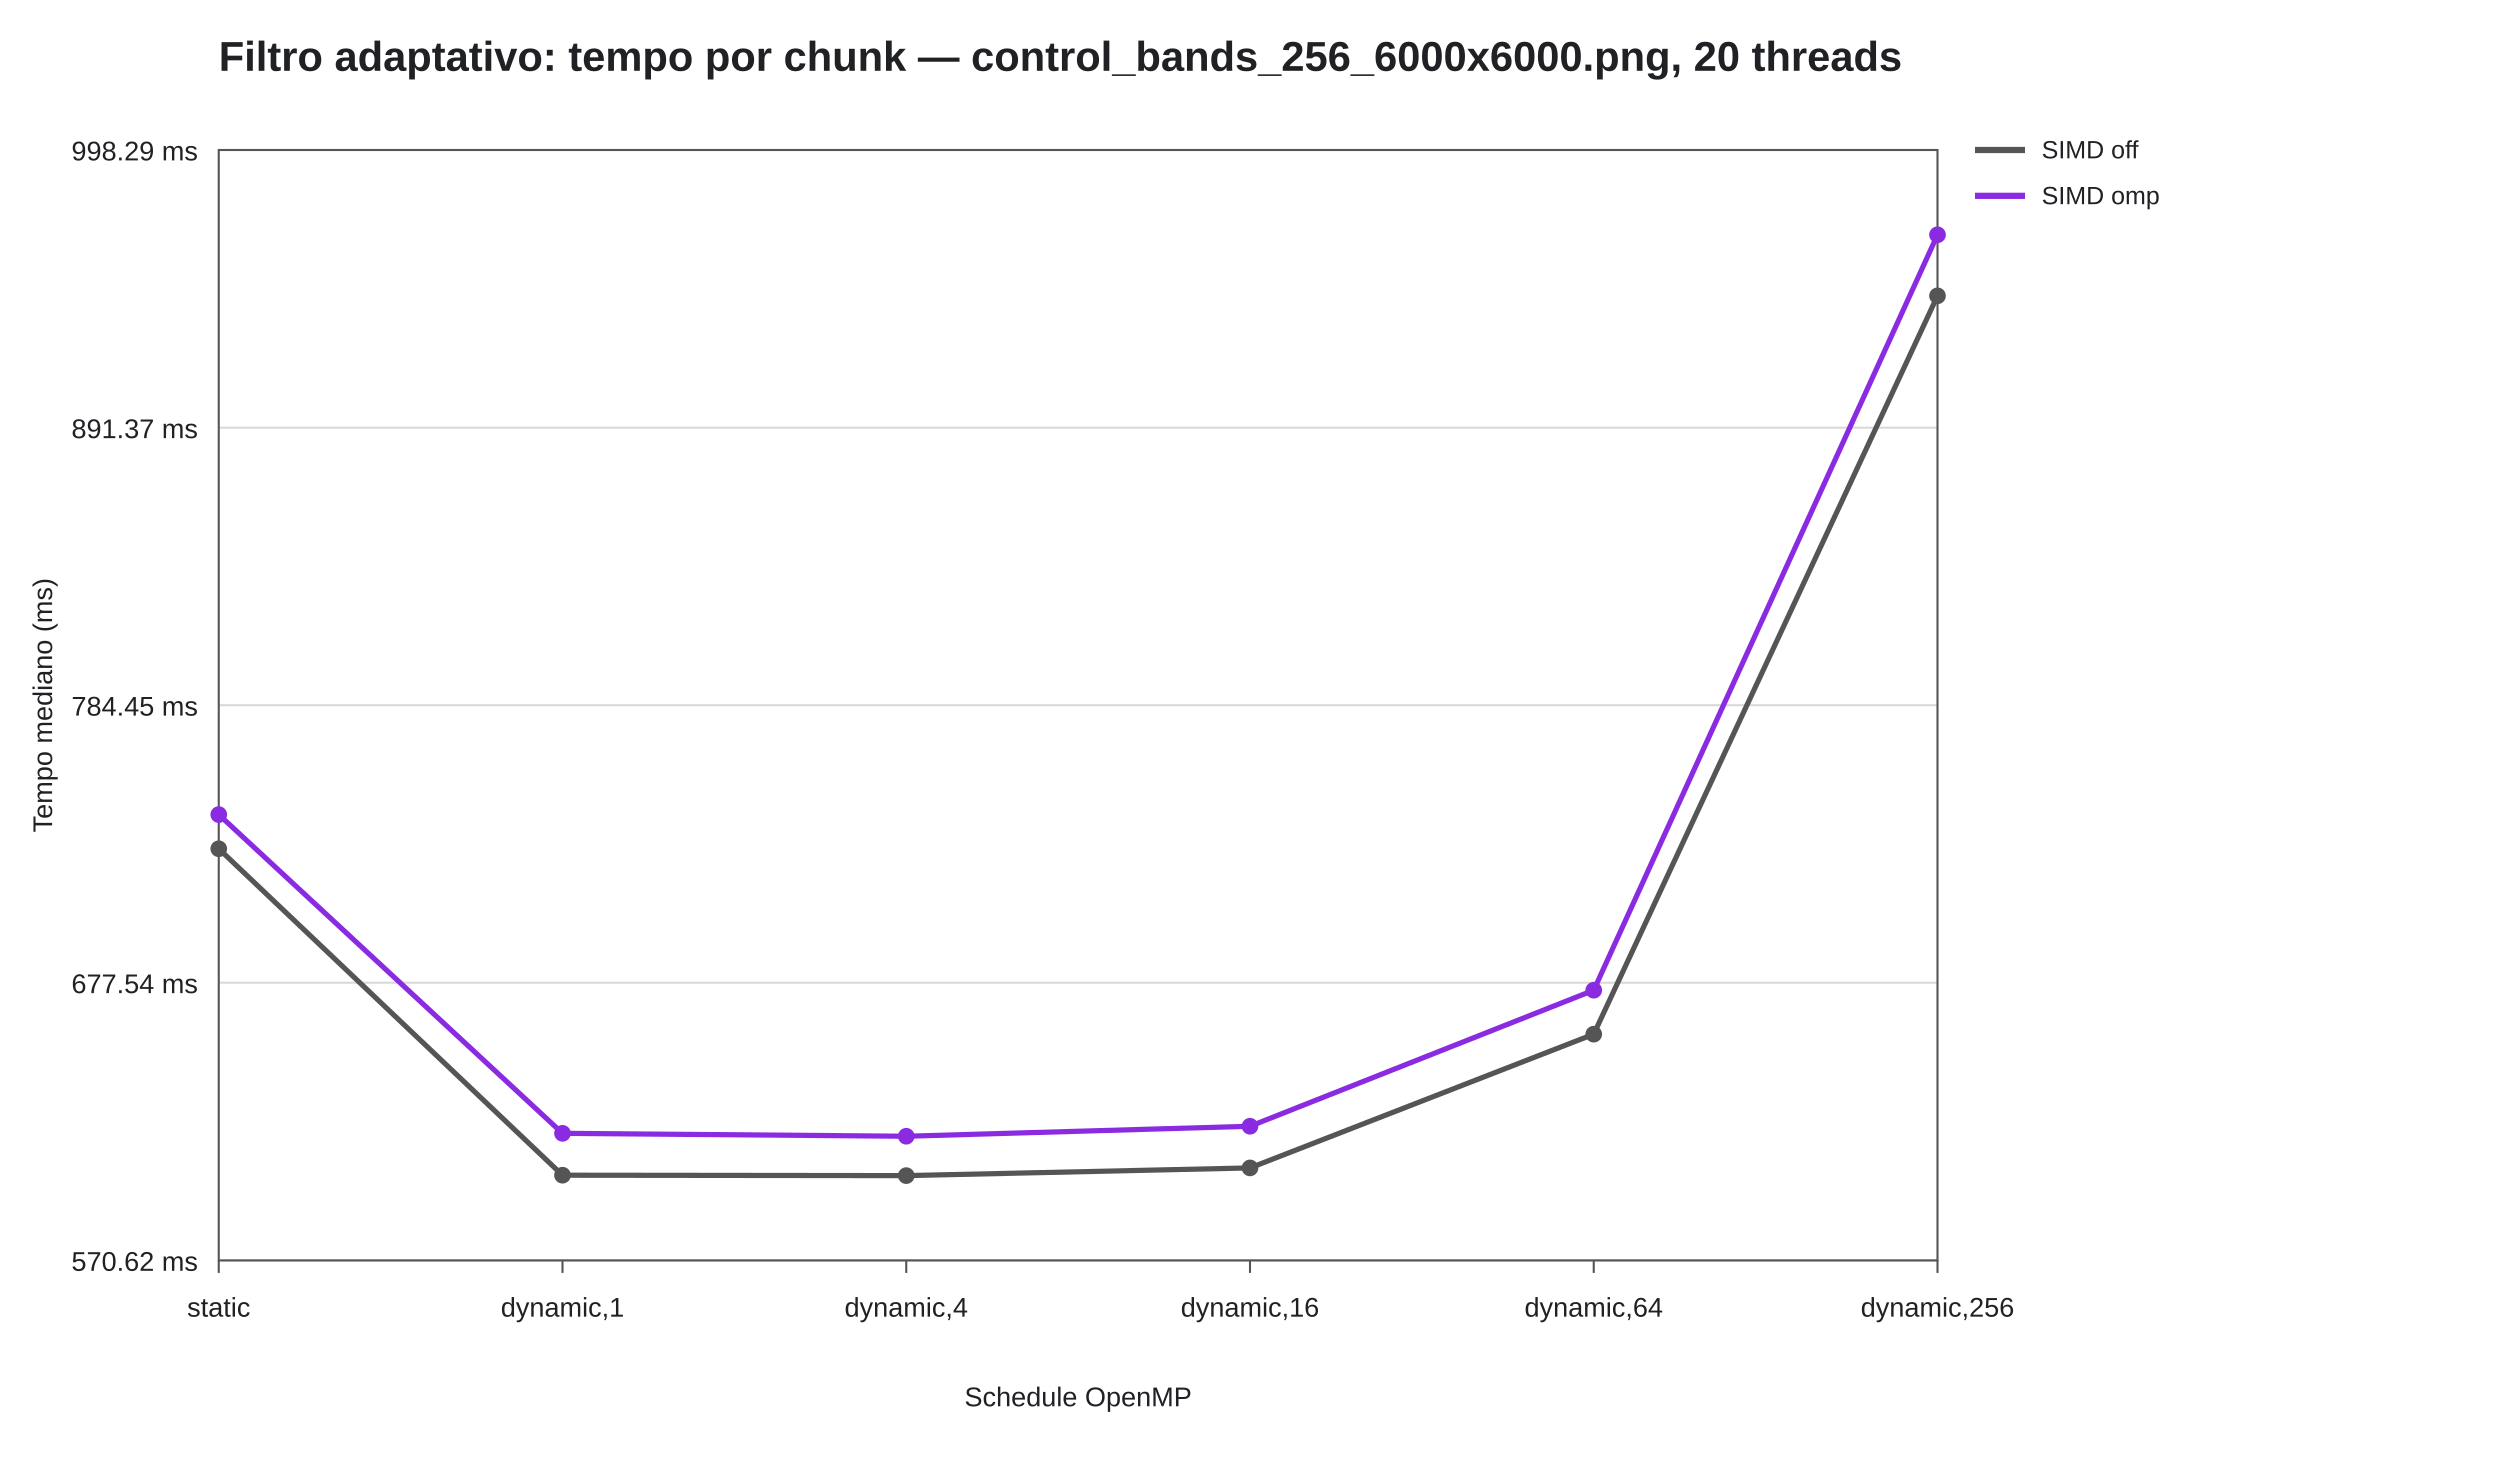
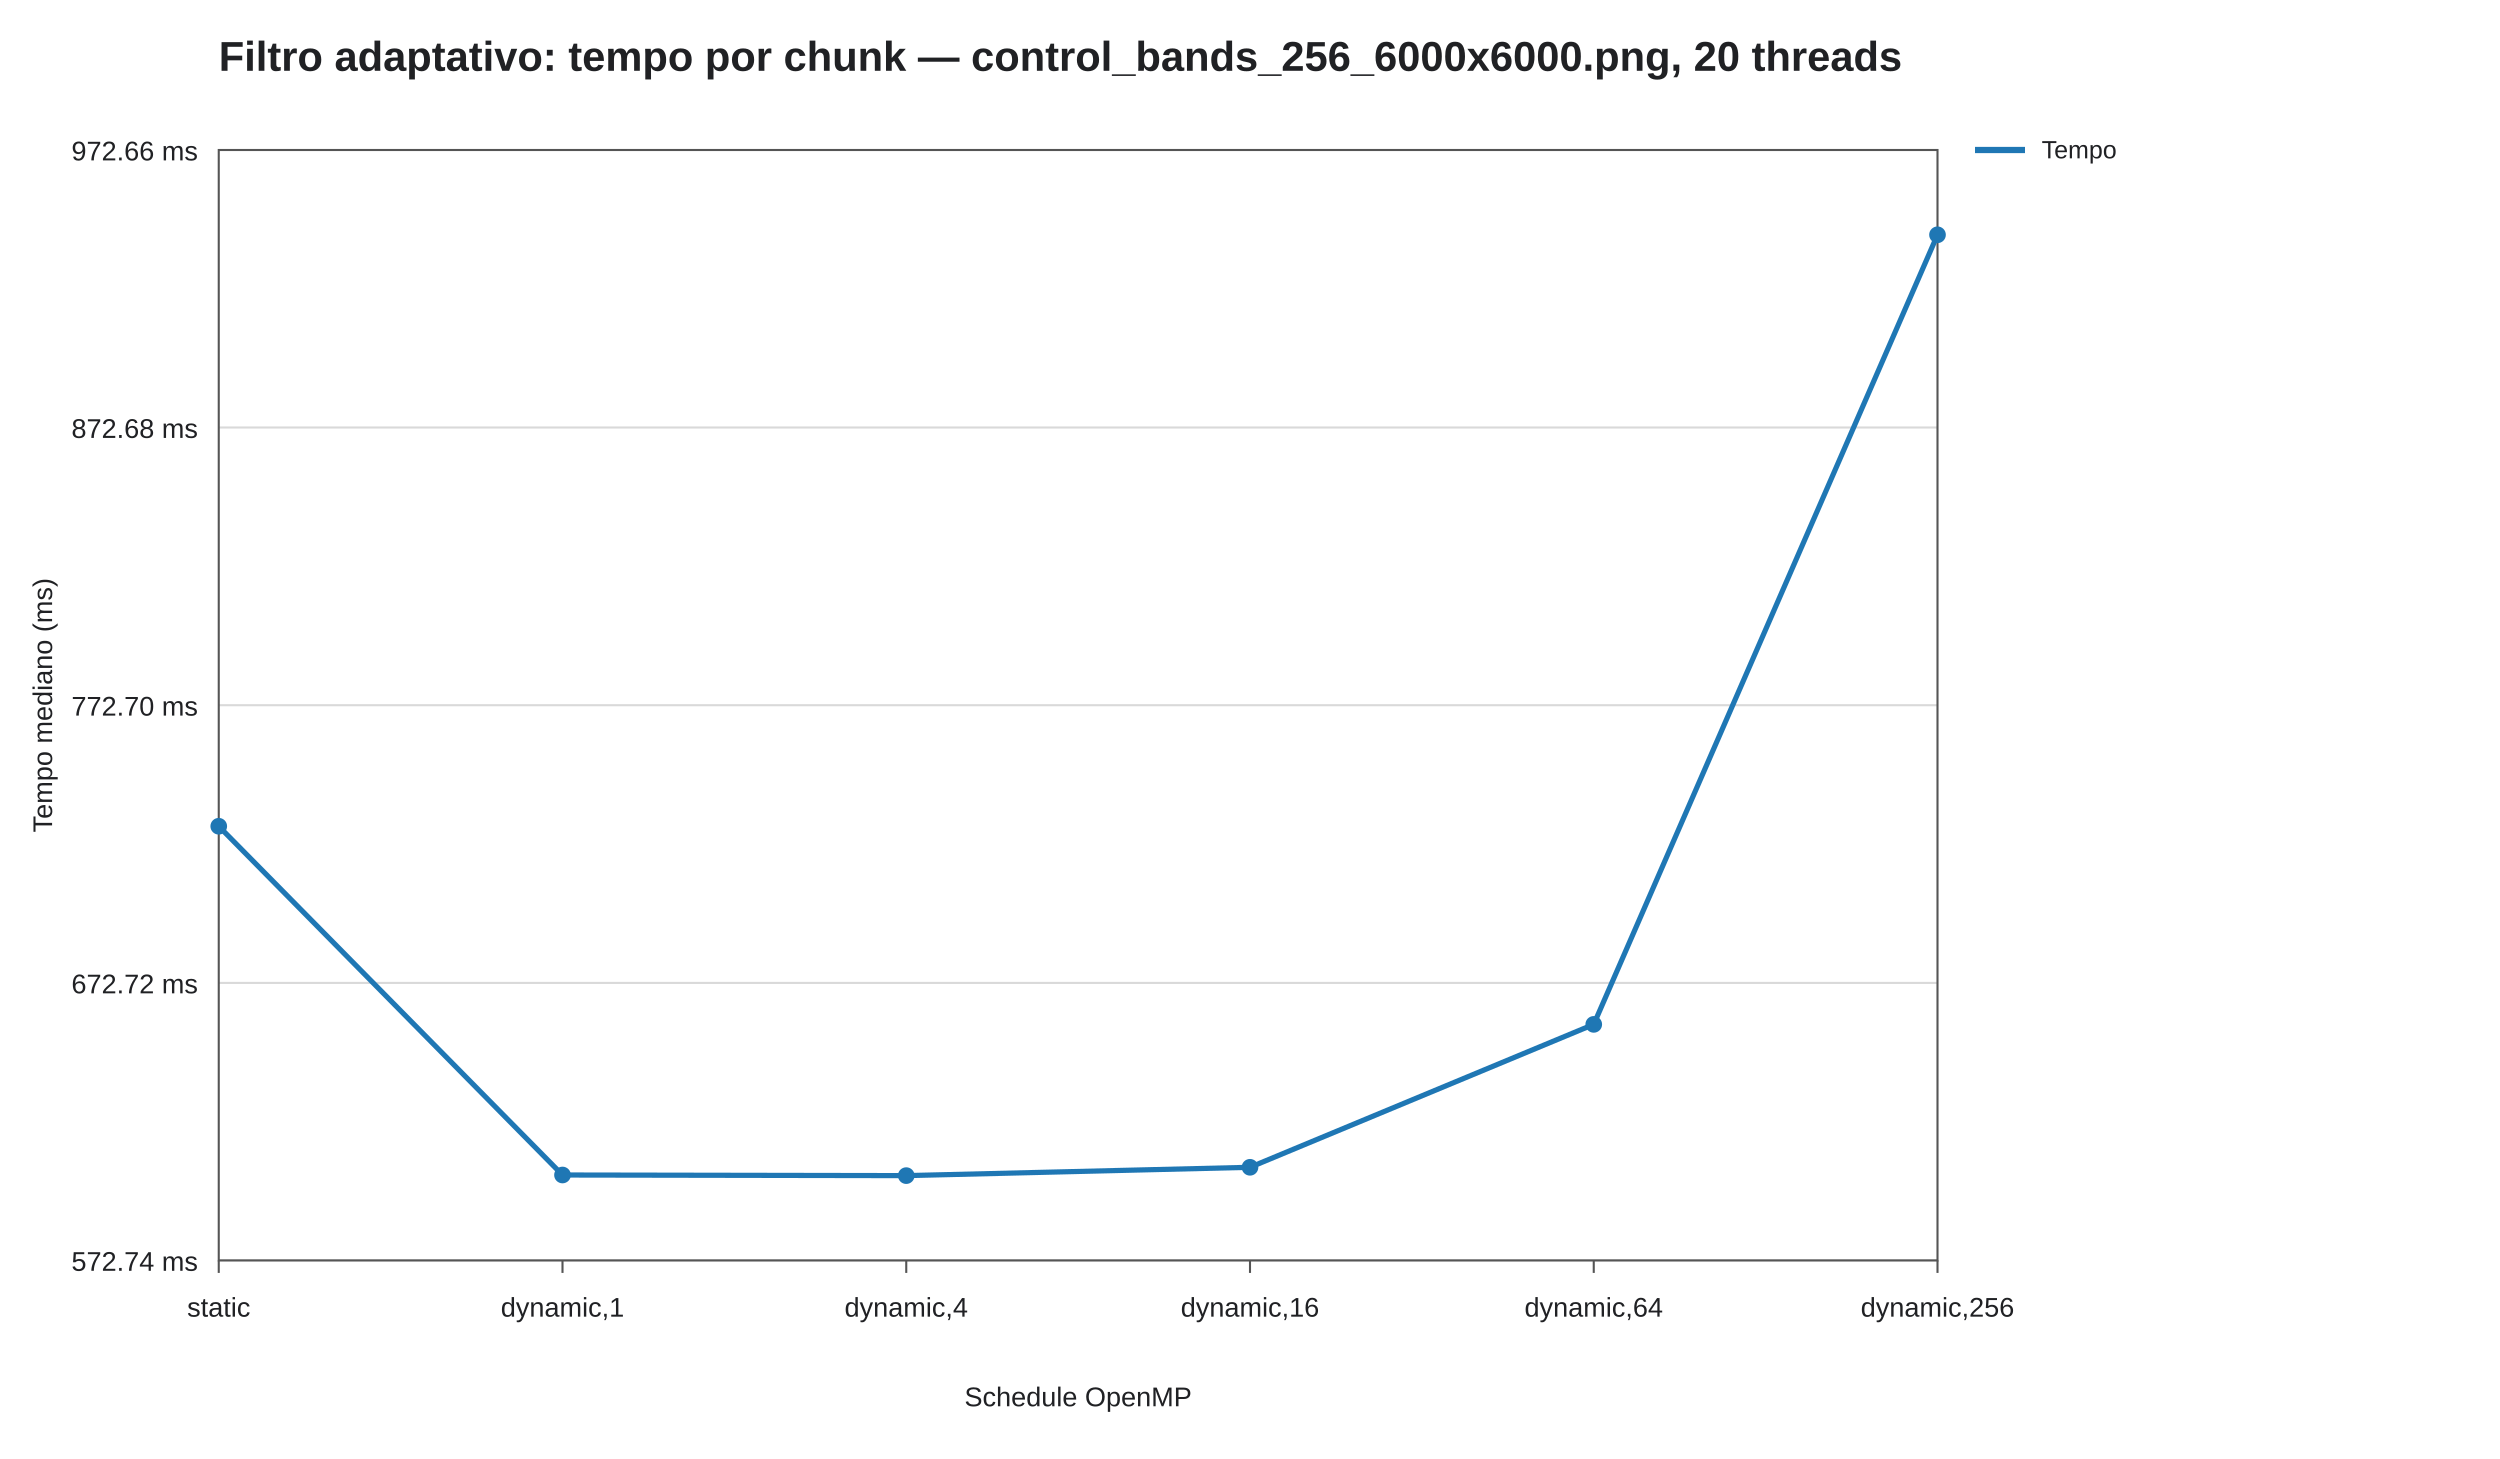
<svg xmlns="http://www.w3.org/2000/svg" width="1200" height="700" viewBox="0 0 1200 700" role="img" aria-label="Filtro adaptativo: tempo por chunk — control_bands_256_6000x6000.png, 20 threads">
  <style>text{font-family:Arial,sans-serif;fill:#202124}.axis{font-size:13px}.small{font-size:12px}.title{font-size:20px;font-weight:700}.legend{font-size:12px}.grid{stroke:#d9d9d9;stroke-width:1}.frame{fill:none;stroke:#555;stroke-width:1}.note{font-size:11px;fill:#555}</style>
  <text class="title" x="105" y="34">Filtro adaptativo: tempo por chunk — control_bands_256_6000x6000.png, 20 threads</text>
  <line class="grid" x1="105" x2="930" y1="605.0" y2="605.0" />
-   <text class="axis" text-anchor="end" x="95" y="610.0">570.62 ms</text>
-   <line class="grid" x1="105" x2="930" y1="471.7" y2="471.7" />
-   <text class="axis" text-anchor="end" x="95" y="476.7">677.54 ms</text>
+   <text class="axis" text-anchor="end" x="95" y="610.0">572.74 ms</text>
+   <line class="grid" x1="105" x2="930" y1="471.8" y2="471.8" />
+   <text class="axis" text-anchor="end" x="95" y="476.8">672.72 ms</text>
  <line class="grid" x1="105" x2="930" y1="338.5" y2="338.5" />
-   <text class="axis" text-anchor="end" x="95" y="343.5">784.45 ms</text>
-   <line class="grid" x1="105" x2="930" y1="205.3" y2="205.3" />
-   <text class="axis" text-anchor="end" x="95" y="210.3">891.37 ms</text>
+   <text class="axis" text-anchor="end" x="95" y="343.5">772.70 ms</text>
+   <line class="grid" x1="105" x2="930" y1="205.2" y2="205.2" />
+   <text class="axis" text-anchor="end" x="95" y="210.2">872.68 ms</text>
  <line class="grid" x1="105" x2="930" y1="72.0" y2="72.0" />
-   <text class="axis" text-anchor="end" x="95" y="77.0">998.29 ms</text>
+   <text class="axis" text-anchor="end" x="95" y="77.0">972.66 ms</text>
  <rect class="frame" x="105" y="72" width="825" height="533" />
  <line class="frame" x1="105.0" x2="105.0" y1="605" y2="611" />
  <text class="axis" text-anchor="middle" x="105.0" y="632">static</text>
  <line class="frame" x1="270.0" x2="270.0" y1="605" y2="611" />
  <text class="axis" text-anchor="middle" x="270.0" y="632">dynamic,1</text>
  <line class="frame" x1="435.0" x2="435.0" y1="605" y2="611" />
  <text class="axis" text-anchor="middle" x="435.0" y="632">dynamic,4</text>
  <line class="frame" x1="600.0" x2="600.0" y1="605" y2="611" />
  <text class="axis" text-anchor="middle" x="600.0" y="632">dynamic,16</text>
  <line class="frame" x1="765.0" x2="765.0" y1="605" y2="611" />
  <text class="axis" text-anchor="middle" x="765.0" y="632">dynamic,64</text>
  <line class="frame" x1="930.0" x2="930.0" y1="605" y2="611" />
  <text class="axis" text-anchor="middle" x="930.0" y="632">dynamic,256</text>
-   <polyline points="105.0,407.4 270.0,564.1 435.0,564.3 600.0,560.6 765.0,496.4 930.0,142.0" fill="none" stroke="#555555" stroke-width="2.5" />
-   <circle cx="105.0" cy="407.4" r="4" fill="#555555" />
-   <circle cx="270.0" cy="564.1" r="4" fill="#555555" />
-   <circle cx="435.0" cy="564.3" r="4" fill="#555555" />
-   <circle cx="600.0" cy="560.6" r="4" fill="#555555" />
-   <circle cx="765.0" cy="496.4" r="4" fill="#555555" />
-   <circle cx="930.0" cy="142.0" r="4" fill="#555555" />
-   <line x1="948" x2="972" y1="72" y2="72" stroke="#555555" stroke-width="3" />
-   <text class="legend" x="980" y="76">SIMD off</text>
-   <polyline points="105.0,391.0 270.0,544.0 435.0,545.4 600.0,540.6 765.0,475.3 930.0,112.7" fill="none" stroke="#8a2be2" stroke-width="2.5" />
-   <circle cx="105.0" cy="391.0" r="4" fill="#8a2be2" />
-   <circle cx="270.0" cy="544.0" r="4" fill="#8a2be2" />
-   <circle cx="435.0" cy="545.4" r="4" fill="#8a2be2" />
-   <circle cx="600.0" cy="540.6" r="4" fill="#8a2be2" />
-   <circle cx="765.0" cy="475.3" r="4" fill="#8a2be2" />
-   <circle cx="930.0" cy="112.7" r="4" fill="#8a2be2" />
-   <line x1="948" x2="972" y1="94" y2="94" stroke="#8a2be2" stroke-width="3" />
-   <text class="legend" x="980" y="98">SIMD omp</text>
+   <polyline points="105.0,396.6 270.0,564.0 435.0,564.3 600.0,560.3 765.0,491.7 930.0,112.7" fill="none" stroke="#1f77b4" stroke-width="2.5" />
+   <circle cx="105.0" cy="396.6" r="4" fill="#1f77b4" />
+   <circle cx="270.0" cy="564.0" r="4" fill="#1f77b4" />
+   <circle cx="435.0" cy="564.3" r="4" fill="#1f77b4" />
+   <circle cx="600.0" cy="560.3" r="4" fill="#1f77b4" />
+   <circle cx="765.0" cy="491.7" r="4" fill="#1f77b4" />
+   <circle cx="930.0" cy="112.7" r="4" fill="#1f77b4" />
+   <line x1="948" x2="972" y1="72" y2="72" stroke="#1f77b4" stroke-width="3" />
+   <text class="legend" x="980" y="76">Tempo</text>
  <text class="axis" text-anchor="middle" x="517.5" y="675">Schedule OpenMP</text>
  <text class="axis" text-anchor="middle" transform="translate(25 338.5) rotate(-90)">Tempo mediano (ms)</text>
</svg>
